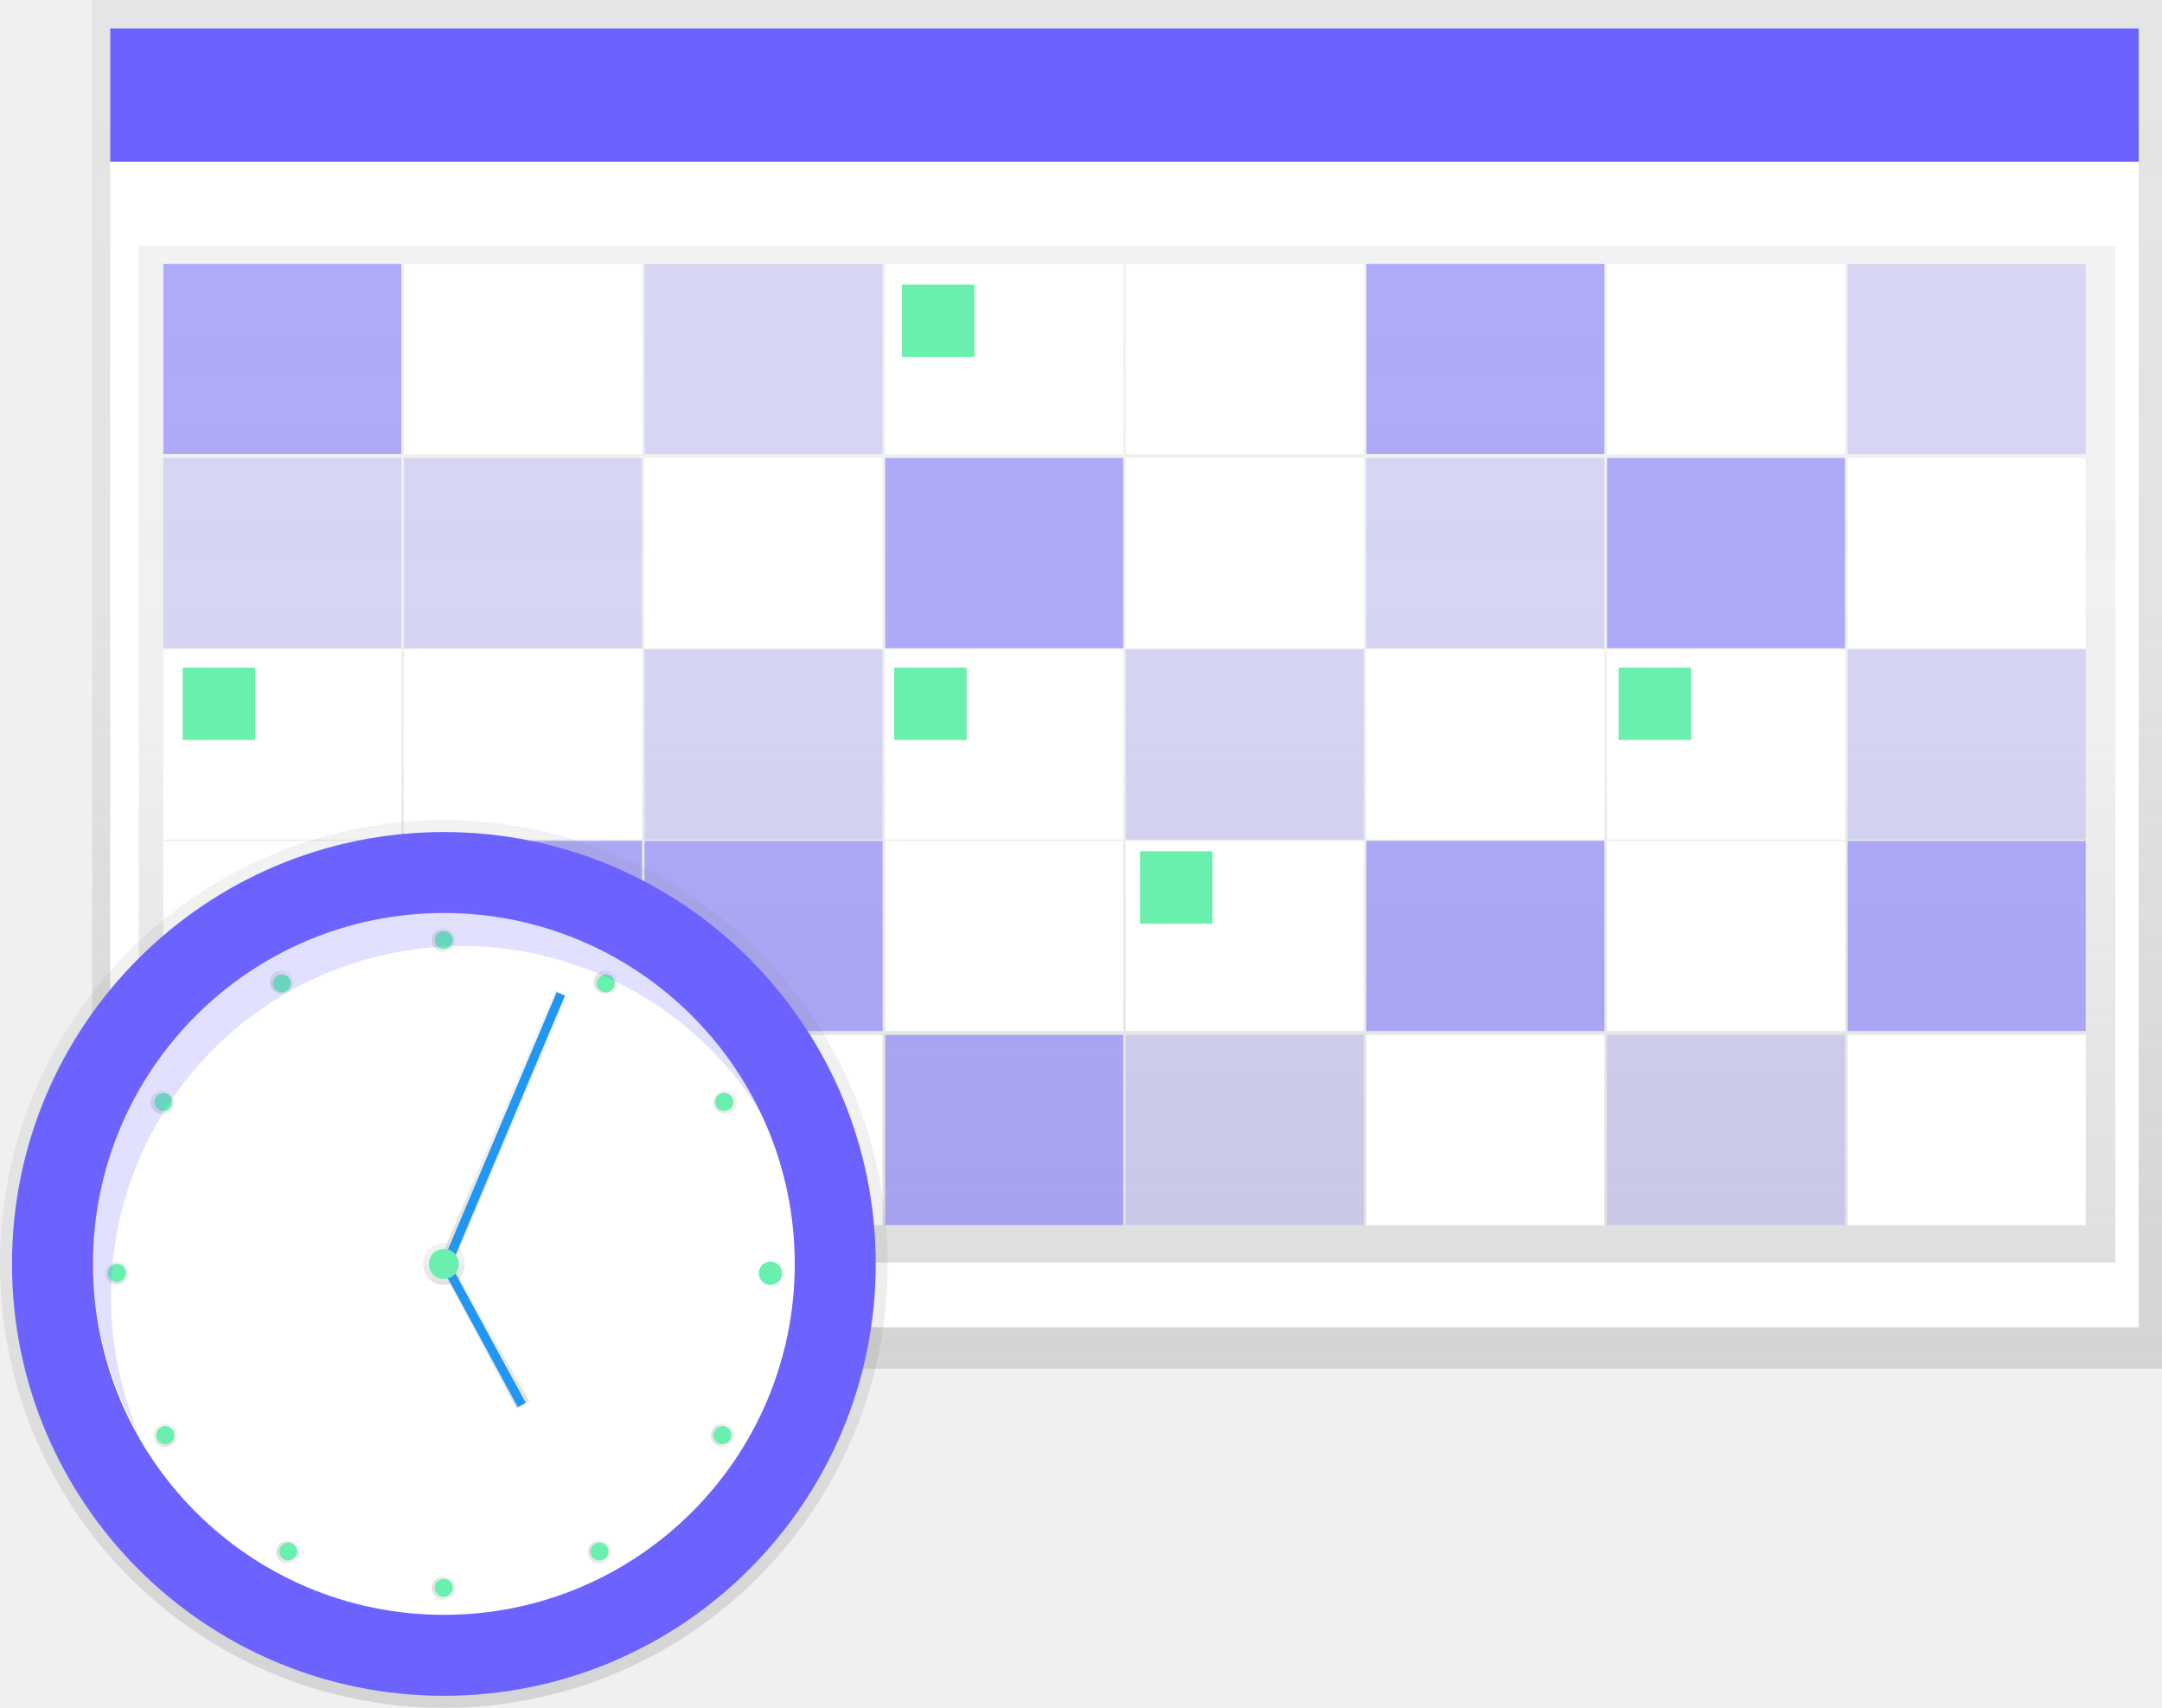
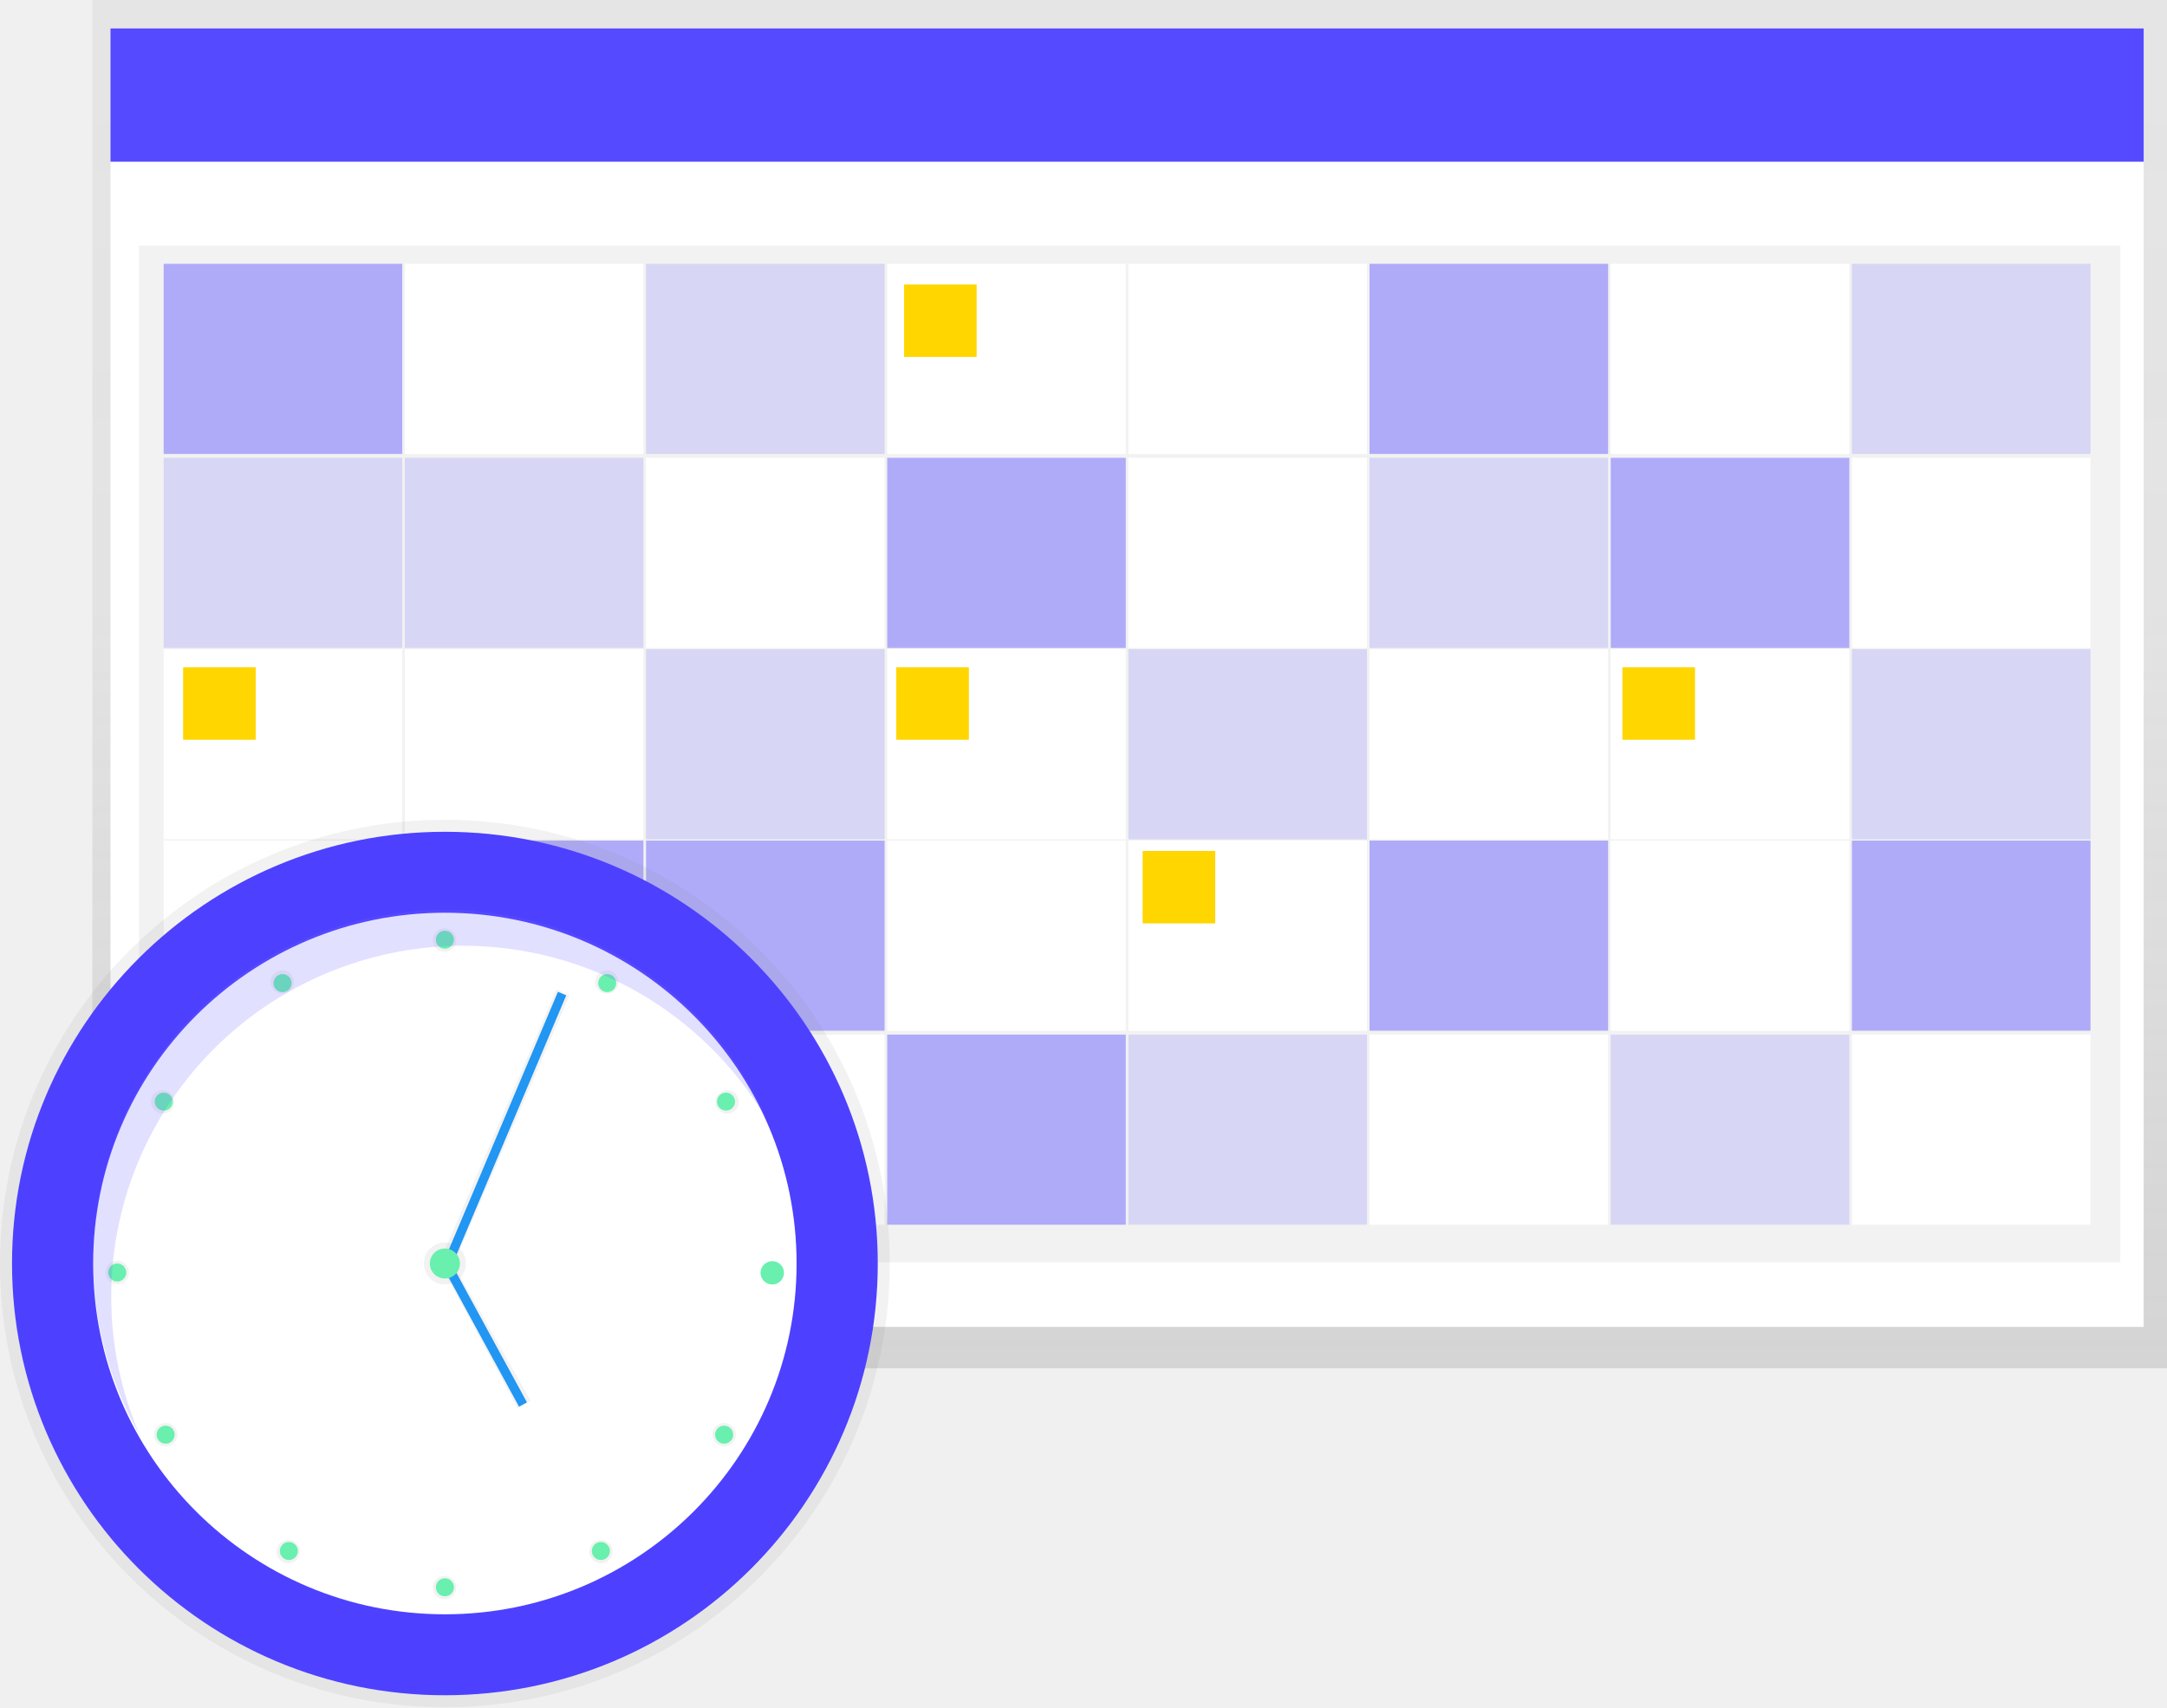
- <svg xmlns="http://www.w3.org/2000/svg" xmlns:xlink="http://www.w3.org/1999/xlink" id="3cd38589-f6b5-4ced-9f2c-9a4b79f01fae" data-name="Layer 1" width="835.61" height="660.05" viewBox="0 0 835.61 660.05">
+ <svg xmlns="http://www.w3.org/2000/svg" width="184" height="145" viewBox="0 0 184 145" fill="none">
+   <g clip-path="url(#clip0)">
+     <path d="M184 0H7.841V116.211H184V0Z" fill="url(#paint0_linear)" />
+     <path d="M182.018 13.73H9.383V112.696H182.018V13.73Z" fill="white" />
+     <path d="M182.018 2.416H9.383V13.73H182.018V2.416Z" fill="#554AFF" />
+     <path d="M180.036 20.87H11.805V107.204H180.036V20.87Z" fill="url(#paint1_linear)" />
+     <path opacity="0.5" d="M34.155 22.407H13.897V38.554H34.155V22.407Z" fill="#6C63FF" />
+     <path d="M54.633 22.407H34.375V38.554H54.633V22.407Z" fill="white" />
+     <path opacity="0.2" d="M75.112 22.407H54.854V38.554H75.112V22.407Z" fill="#6C63FF" />
+     <path d="M95.59 22.407H75.332V38.554H95.59V22.407Z" fill="white" />
+     <path d="M116.069 22.407H95.811V38.554H116.069V22.407Z" fill="white" />
+     <path opacity="0.5" d="M136.547 22.407H116.289V38.554H136.547V22.407Z" fill="#6C63FF" />
+     <path d="M157.026 22.407H136.767V38.554H157.026V22.407Z" fill="white" />
+     <path opacity="0.2" d="M177.504 22.407H157.246V38.554H177.504V22.407Z" fill="#6C63FF" />
+     <path opacity="0.2" d="M34.155 38.883H13.897V55.03H34.155V38.883Z" fill="#6C63FF" />
+     <path opacity="0.2" d="M54.633 38.883H34.375V55.03H54.633V38.883Z" fill="#6C63FF" />
+     <path d="M75.112 38.883H54.854V55.03H75.112V38.883Z" fill="white" />
+     <path opacity="0.5" d="M95.59 38.883H75.332V55.03H95.59V38.883Z" fill="#6C63FF" />
+     <path d="M116.069 38.883H95.811V55.03H116.069V38.883Z" fill="white" />
+     <path opacity="0.2" d="M136.547 38.883H116.289V55.03H136.547V38.883Z" fill="#6C63FF" />
+     <path opacity="0.5" d="M157.026 38.883H136.767V55.03H157.026V38.883Z" fill="#6C63FF" />
+     <path d="M177.504 38.883H157.246V55.03H177.504V38.883Z" fill="white" />
+     <path d="M34.155 55.14H13.897V71.286H34.155V55.14Z" fill="white" />
+     <path d="M54.633 55.14H34.375V71.286H54.633V55.14Z" fill="white" />
+     <path opacity="0.2" d="M75.112 55.14H54.854V71.286H75.112V55.14Z" fill="#6C63FF" />
+     <path d="M95.59 55.14H75.332V71.286H95.59V55.14Z" fill="white" />
+     <path opacity="0.2" d="M116.069 55.14H95.811V71.286H116.069V55.14Z" fill="#6C63FF" />
+     <path d="M136.547 55.14H116.289V71.286H136.547V55.14Z" fill="white" />
+     <path d="M157.026 55.14H136.767V71.286H157.026V55.14Z" fill="white" />
+     <path opacity="0.2" d="M177.504 55.14H157.246V71.286H177.504V55.14Z" fill="#6C63FF" />
+     <path d="M34.155 71.396H13.897V87.543H34.155V71.396Z" fill="white" />
+     <path opacity="0.5" d="M54.633 71.396H34.375V87.543H54.633V71.396Z" fill="#6C63FF" />
+     <path opacity="0.5" d="M75.112 71.396H54.854V87.543H75.112V71.396Z" fill="#6C63FF" />
+     <path d="M95.59 71.396H75.332V87.543H95.59V71.396Z" fill="white" />
+     <path d="M116.069 71.396H95.811V87.543H116.069V71.396Z" fill="white" />
+     <path opacity="0.5" d="M136.547 71.396H116.289V87.543H136.547V71.396Z" fill="#6C63FF" />
+     <path d="M157.026 71.396H136.767V87.543H157.026V71.396Z" fill="white" />
+     <path opacity="0.5" d="M177.504 71.396H157.246V87.543H177.504V71.396Z" fill="#6C63FF" />
+     <path opacity="0.5" d="M34.155 87.872H13.897V104.019H34.155V87.872Z" fill="#6C63FF" />
+     <path opacity="0.2" d="M54.633 87.872H34.375V104.019H54.633V87.872Z" fill="#6C63FF" />
+     <path d="M75.112 87.872H54.854V104.019H75.112V87.872Z" fill="white" />
+     <path opacity="0.5" d="M95.59 87.872H75.332V104.019H95.59V87.872Z" fill="#6C63FF" />
+     <path opacity="0.2" d="M116.069 87.872H95.811V104.019H116.069V87.872Z" fill="#6C63FF" />
+     <path d="M136.547 87.872H116.289V104.019H136.547V87.872Z" fill="white" />
+     <path opacity="0.2" d="M157.026 87.872H136.767V104.019H157.026V87.872Z" fill="#6C63FF" />
+     <path d="M177.504 87.872H157.246V104.019H177.504V87.872Z" fill="white" />
+     <path d="M21.714 56.678H15.548V62.829H21.714V56.678Z" fill="#FFD600" />
+     <path d="M82.929 24.165H76.763V30.316H82.929V24.165Z" fill="#FFD600" />
+     <path d="M82.268 56.678H76.103V62.829H82.268V56.678Z" fill="#FFD600" />
+     <path d="M103.187 72.275H97.022V78.426H103.187V72.275Z" fill="#FFD600" />
+     <path d="M143.924 56.678H137.758V62.829H143.924V56.678Z" fill="#FFD600" />
+     <path d="M37.775 145C58.638 145 75.55 128.127 75.55 107.314C75.55 86.5 58.638 69.628 37.775 69.628C16.913 69.628 0 86.5 0 107.314C0 128.127 16.913 145 37.775 145Z" fill="url(#paint2_linear)" />
+     <path d="M37.775 143.983C58.075 143.983 74.531 127.566 74.531 107.314C74.531 87.062 58.075 70.645 37.775 70.645C17.476 70.645 1.02 87.062 1.02 107.314C1.02 127.566 17.476 143.983 37.775 143.983Z" fill="#4D41FF" />
+     <path d="M37.775 137.107C54.268 137.107 67.638 123.768 67.638 107.314C67.638 90.86 54.268 77.521 37.775 77.521C21.282 77.521 7.912 90.86 7.912 107.314C7.912 123.768 21.282 137.107 37.775 137.107Z" fill="white" />
+     <path d="M37.775 109.095C38.761 109.095 39.561 108.298 39.561 107.314C39.561 106.33 38.761 105.532 37.775 105.532C36.789 105.532 35.989 106.33 35.989 107.314C35.989 108.298 36.789 109.095 37.775 109.095Z" fill="url(#paint3_linear)" />
+     <path d="M38.449 107.533L37.348 107.164L47.257 84.028L48.358 84.544L38.449 107.533Z" fill="url(#paint4_linear)" />
+     <path d="M47.374 84.24L37.675 107.158L38.382 107.455L48.08 84.538L47.374 84.24Z" fill="#2196F3" />
+     <path d="M43.954 119.616L37.568 107.753L38.449 107.314L45.055 118.957L43.954 119.616Z" fill="url(#paint5_linear)" />
+     <path d="M38.364 107.393L37.69 107.758L44.071 119.473L44.744 119.108L38.364 107.393Z" fill="#2196F3" />
+     <path d="M65.597 108.843C66.02 108.843 66.363 108.501 66.363 108.078C66.363 107.656 66.02 107.314 65.597 107.314C65.174 107.314 64.831 107.656 64.831 108.078C64.831 108.501 65.174 108.843 65.597 108.843Z" fill="#6C63FF" />
+     <path d="M14.672 94.084C14.947 93.609 14.784 93.002 14.308 92.728C13.832 92.453 13.223 92.616 12.948 93.091C12.673 93.566 12.836 94.173 13.312 94.447C13.788 94.722 14.397 94.559 14.672 94.084Z" fill="url(#paint6_linear)" />
+     <path d="M14.562 122.712C15.038 122.438 15.201 121.83 14.927 121.355C14.652 120.88 14.043 120.718 13.567 120.992C13.091 121.266 12.928 121.873 13.203 122.348C13.478 122.823 14.086 122.986 14.562 122.712Z" fill="url(#paint7_linear)" />
+     <path d="M9.955 109.071C10.505 109.071 10.95 108.627 10.95 108.078C10.95 107.53 10.505 107.085 9.955 107.085C9.405 107.085 8.96 107.53 8.96 108.078C8.96 108.627 9.405 109.071 9.955 109.071Z" fill="url(#paint8_linear)" />
+     <path d="M24.465 84.262C24.941 83.988 25.104 83.381 24.829 82.906C24.554 82.431 23.945 82.268 23.469 82.542C22.993 82.816 22.83 83.424 23.105 83.899C23.38 84.374 23.989 84.536 24.465 84.262Z" fill="url(#paint9_linear)" />
+     <path d="M38.248 80.698C38.724 80.424 38.887 79.817 38.612 79.342C38.337 78.867 37.729 78.704 37.253 78.979C36.776 79.253 36.613 79.86 36.888 80.335C37.163 80.81 37.772 80.973 38.248 80.698Z" fill="url(#paint10_linear)" />
+     <path d="M52.031 84.263C52.507 83.989 52.67 83.382 52.395 82.907C52.12 82.432 51.512 82.269 51.035 82.543C50.559 82.817 50.396 83.425 50.671 83.9C50.946 84.375 51.555 84.537 52.031 84.263Z" fill="url(#paint11_linear)" />
+     <path d="M62.24 94.449C62.716 94.175 62.879 93.568 62.604 93.093C62.33 92.618 61.721 92.455 61.245 92.729C60.769 93.004 60.606 93.611 60.88 94.086C61.155 94.561 61.764 94.723 62.24 94.449Z" fill="url(#paint12_linear)" />
+     <path d="M61.986 122.714C62.462 122.44 62.625 121.832 62.35 121.358C62.075 120.883 61.467 120.72 60.991 120.994C60.515 121.268 60.352 121.876 60.626 122.35C60.901 122.825 61.51 122.988 61.986 122.714Z" fill="url(#paint13_linear)" />
+     <path d="M51.52 132.644C51.996 132.37 52.159 131.763 51.885 131.288C51.61 130.813 51.001 130.65 50.525 130.924C50.049 131.199 49.886 131.806 50.161 132.281C50.435 132.756 51.044 132.918 51.52 132.644Z" fill="url(#paint14_linear)" />
+     <path d="M38.247 135.701C38.723 135.427 38.886 134.82 38.611 134.345C38.336 133.87 37.727 133.707 37.252 133.981C36.775 134.256 36.612 134.863 36.887 135.338C37.162 135.813 37.771 135.975 38.247 135.701Z" fill="url(#paint15_linear)" />
+     <path d="M24.975 132.645C25.451 132.371 25.615 131.764 25.34 131.289C25.065 130.814 24.456 130.651 23.98 130.925C23.504 131.2 23.341 131.807 23.616 132.282C23.891 132.757 24.499 132.919 24.975 132.645Z" fill="url(#paint16_linear)" />
+     <path d="M37.775 80.577C38.198 80.577 38.541 80.234 38.541 79.812C38.541 79.39 38.198 79.048 37.775 79.048C37.352 79.048 37.009 79.39 37.009 79.812C37.009 80.234 37.352 80.577 37.775 80.577Z" fill="#69F0AE" />
+     <path d="M52.222 83.878C52.434 83.513 52.308 83.045 51.941 82.834C51.575 82.623 51.106 82.748 50.895 83.114C50.683 83.479 50.809 83.947 51.175 84.158C51.542 84.369 52.01 84.244 52.222 83.878Z" fill="#69F0AE" />
+     <path d="M62.03 94.225C62.397 94.014 62.523 93.547 62.311 93.181C62.099 92.815 61.631 92.69 61.264 92.901C60.898 93.112 60.772 93.58 60.984 93.945C61.195 94.311 61.664 94.436 62.03 94.225Z" fill="#69F0AE" />
+     <path d="M62.151 122.235C62.363 121.869 62.237 121.401 61.871 121.19C61.504 120.979 61.036 121.104 60.824 121.47C60.612 121.836 60.738 122.303 61.105 122.514C61.471 122.725 61.94 122.6 62.151 122.235Z" fill="#69F0AE" />
+     <path d="M51.406 132.394C51.772 132.183 51.898 131.715 51.686 131.35C51.474 130.984 51.006 130.859 50.639 131.07C50.273 131.281 50.147 131.749 50.359 132.114C50.571 132.48 51.039 132.605 51.406 132.394Z" fill="#69F0AE" />
+     <path d="M24.375 84.16C24.741 83.949 24.867 83.482 24.655 83.116C24.443 82.75 23.975 82.625 23.608 82.836C23.242 83.047 23.116 83.515 23.328 83.88C23.539 84.246 24.008 84.371 24.375 84.16Z" fill="#69F0AE" />
+     <path d="M14.567 93.946C14.779 93.58 14.653 93.113 14.287 92.902C13.92 92.691 13.452 92.816 13.24 93.181C13.028 93.547 13.154 94.015 13.52 94.226C13.887 94.437 14.356 94.311 14.567 93.946Z" fill="#69F0AE" />
+     <path d="M66.07 108.964C66.547 108.69 66.71 108.083 66.435 107.608C66.16 107.133 65.551 106.97 65.075 107.244C64.599 107.519 64.436 108.126 64.711 108.601C64.986 109.076 65.594 109.238 66.07 108.964Z" fill="#69F0AE" />
+     <path d="M14.448 122.514C14.814 122.303 14.94 121.835 14.728 121.47C14.517 121.104 14.048 120.979 13.682 121.19C13.315 121.401 13.19 121.868 13.401 122.234C13.613 122.6 14.081 122.725 14.448 122.514Z" fill="#69F0AE" />
+     <path d="M25.191 132.115C25.403 131.75 25.277 131.282 24.911 131.071C24.544 130.86 24.076 130.985 23.864 131.351C23.652 131.716 23.778 132.184 24.144 132.395C24.511 132.606 24.98 132.481 25.191 132.115Z" fill="#69F0AE" />
+     <path d="M9.955 108.843C10.378 108.843 10.721 108.501 10.721 108.078C10.721 107.656 10.378 107.314 9.955 107.314C9.532 107.314 9.189 107.656 9.189 108.078C9.189 108.501 9.532 108.843 9.955 108.843Z" fill="#69F0AE" />
+     <path d="M37.775 135.578C38.198 135.578 38.541 135.236 38.541 134.813C38.541 134.391 38.198 134.049 37.775 134.049C37.352 134.049 37.009 134.391 37.009 134.813C37.009 135.236 37.352 135.578 37.775 135.578Z" fill="#69F0AE" />
+     <path opacity="0.2" d="M9.444 110.115C9.446 103.55 11.622 97.169 15.632 91.964C19.643 86.759 25.264 83.021 31.623 81.331C37.982 79.641 44.722 80.093 50.797 82.617C56.871 85.142 61.94 89.597 65.216 95.291C63.609 91.566 61.256 88.207 58.302 85.421C55.348 82.635 51.855 80.479 48.037 79.087C44.219 77.694 40.156 77.094 36.097 77.323C32.038 77.552 28.069 78.605 24.432 80.418C20.796 82.231 17.569 84.765 14.948 87.866C12.328 90.966 10.369 94.568 9.193 98.45C8.016 102.332 7.647 106.413 8.107 110.443C8.566 114.473 9.846 118.366 11.867 121.885C10.264 118.167 9.439 114.162 9.444 110.115Z" fill="#6C63FF" />
+     <path d="M37.775 108.588C38.48 108.588 39.052 108.017 39.052 107.314C39.052 106.61 38.48 106.04 37.775 106.04C37.07 106.04 36.498 106.61 36.498 107.314C36.498 108.017 37.07 108.588 37.775 108.588Z" fill="#69F0AE" />
+   </g>
  <defs>
-     <linearGradient id="459c4fc8-d836-433f-a197-0a2a91cd58e2" x1="435.61" y1="529" x2="435.61" gradientUnits="userSpaceOnUse">
-       <stop offset="0" stop-color="gray" stop-opacity="0.25" />
-       <stop offset="0.54" stop-color="gray" stop-opacity="0.12" />
-       <stop offset="1" stop-color="gray" stop-opacity="0.1" />
+     <linearGradient id="paint0_linear" x1="95.921" y1="116.211" x2="95.921" y2="0" gradientUnits="userSpaceOnUse">
+       <stop stop-color="#808080" stop-opacity="0.25" />
+       <stop offset="0.54" stop-color="#808080" stop-opacity="0.12" />
+       <stop offset="1" stop-color="#808080" stop-opacity="0.1" />
    </linearGradient>
-     <linearGradient id="342ea0e6-6062-49b7-bc20-c734cb7a73a4" x1="435.61" y1="488" x2="435.61" y2="95" xlink:href="#459c4fc8-d836-433f-a197-0a2a91cd58e2" />
-     <linearGradient id="763d00b7-5a07-4818-8ebb-d18341e18e84" x1="171.55" y1="660.05" x2="171.55" y2="316.95" xlink:href="#459c4fc8-d836-433f-a197-0a2a91cd58e2" />
-     <linearGradient id="92069d5c-e5f8-43fe-b38d-e54af900eab7" x1="171.55" y1="496.61" x2="171.55" y2="480.38" xlink:href="#459c4fc8-d836-433f-a197-0a2a91cd58e2" />
-     <linearGradient id="cc2cb1f8-9965-47fb-9589-218376181648" x1="194.61" y1="489.5" x2="194.61" y2="382.5" xlink:href="#459c4fc8-d836-433f-a197-0a2a91cd58e2" />
-     <linearGradient id="21b9629b-50a9-4ebb-aca6-e4e0185f53fc" x1="187.61" y1="544.5" x2="187.61" y2="488.5" xlink:href="#459c4fc8-d836-433f-a197-0a2a91cd58e2" />
-     <linearGradient id="fcd1d80a-fd87-48d8-ac9f-c26a469979c7" x1="509.54" y1="778.88" x2="509.54" y2="769.85" gradientTransform="translate(1170.3 491.9) rotate(120)" xlink:href="#459c4fc8-d836-433f-a197-0a2a91cd58e2" />
-     <linearGradient id="103b5314-699c-4416-ba96-f0315aa2be6d" x1="246.07" y1="679.17" x2="246.07" y2="670.14" gradientTransform="translate(370.3 -32.65) rotate(30)" xlink:href="#459c4fc8-d836-433f-a197-0a2a91cd58e2" />
-     <linearGradient id="f7eccc56-af47-4388-bae2-3610c4149eb5" x1="364.44" y1="766.03" x2="364.44" y2="756.99" gradientTransform="translate(110.34 -349.73) rotate(30)" xlink:href="#459c4fc8-d836-433f-a197-0a2a91cd58e2" />
-     <linearGradient id="bcd8726a-d7c5-49b1-9a44-0b3978539435" x1="643.63" y1="719.48" x2="643.63" y2="710.44" gradientTransform="translate(1232.03 299.71) rotate(120)" xlink:href="#459c4fc8-d836-433f-a197-0a2a91cd58e2" />
-     <linearGradient id="391a46f9-b208-48d2-be26-d2096ab99e61" x1="627.41" y1="656.89" x2="627.41" y2="647.85" gradientTransform="translate(1232.3 266.24) rotate(120)" xlink:href="#459c4fc8-d836-433f-a197-0a2a91cd58e2" />
-     <linearGradient id="83f8f054-eb9c-442d-b51f-167d68b16295" x1="643.63" y1="594.29" x2="643.63" y2="585.26" gradientTransform="translate(1248.8 237.12) rotate(120)" xlink:href="#459c4fc8-d836-433f-a197-0a2a91cd58e2" />
-     <linearGradient id="ae1ae34d-eb1b-4711-a510-1c391231e596" x1="690" y1="547.93" x2="690" y2="538.89" gradientTransform="translate(1278.2 220.15) rotate(120)" xlink:href="#459c4fc8-d836-433f-a197-0a2a91cd58e2" />
-     <linearGradient id="9891a10d-f6cd-4be8-8439-1a188b457eca" x1="818.66" y1="549.09" x2="818.66" y2="540.05" gradientTransform="translate(1342.37 237.96) rotate(120)" xlink:href="#459c4fc8-d836-433f-a197-0a2a91cd58e2" />
-     <linearGradient id="fc0ab291-1c38-49b0-9137-a4534010b0cb" x1="863.87" y1="596.61" x2="863.87" y2="587.58" gradientTransform="translate(1358.61 267.78) rotate(120)" xlink:href="#459c4fc8-d836-433f-a197-0a2a91cd58e2" />
-     <linearGradient id="28dee737-f47b-4c6f-813e-2c0be0b581eb" x1="877.78" y1="656.89" x2="877.78" y2="647.85" gradientTransform="translate(1357.49 299.78) rotate(120)" xlink:href="#459c4fc8-d836-433f-a197-0a2a91cd58e2" />
-     <linearGradient id="228de15d-ea7a-43bb-9b48-ae33db5c4fe2" x1="863.87" y1="717.16" x2="863.87" y2="708.13" gradientTransform="translate(1342.46 328.06) rotate(120)" xlink:href="#459c4fc8-d836-433f-a197-0a2a91cd58e2" />
+     <linearGradient id="paint1_linear" x1="73295.2" y1="42152" x2="73295.2" y2="8222.64" gradientUnits="userSpaceOnUse">
+       <stop stop-color="#808080" stop-opacity="0.25" />
+       <stop offset="0.54" stop-color="#808080" stop-opacity="0.12" />
+       <stop offset="1" stop-color="#808080" stop-opacity="0.1" />
+     </linearGradient>
+     <linearGradient id="paint2_linear" x1="12960.6" y1="49819.1" x2="12960.6" y2="23958.9" gradientUnits="userSpaceOnUse">
+       <stop stop-color="#808080" stop-opacity="0.25" />
+       <stop offset="0.54" stop-color="#808080" stop-opacity="0.12" />
+       <stop offset="1" stop-color="#808080" stop-opacity="0.1" />
+     </linearGradient>
+     <linearGradient id="paint3_linear" x1="648.701" y1="1875.07" x2="648.701" y2="1817.23" gradientUnits="userSpaceOnUse">
+       <stop stop-color="#808080" stop-opacity="0.25" />
+       <stop offset="0.54" stop-color="#808080" stop-opacity="0.12" />
+       <stop offset="1" stop-color="#808080" stop-opacity="0.1" />
+     </linearGradient>
+     <linearGradient id="paint4_linear" x1="2179.99" y1="11590.1" x2="2179.99" y2="9074.98" gradientUnits="userSpaceOnUse">
+       <stop stop-color="#808080" stop-opacity="0.25" />
+       <stop offset="0.54" stop-color="#808080" stop-opacity="0.12" />
+       <stop offset="1" stop-color="#808080" stop-opacity="0.1" />
+     </linearGradient>
+     <linearGradient id="paint5_linear" x1="1442.16" y1="6805.79" x2="1442.16" y2="6116.87" gradientUnits="userSpaceOnUse">
+       <stop stop-color="#808080" stop-opacity="0.25" />
+       <stop offset="0.54" stop-color="#808080" stop-opacity="0.12" />
+       <stop offset="1" stop-color="#808080" stop-opacity="0.1" />
+     </linearGradient>
+     <linearGradient id="paint6_linear" x1="-806.979" y1="1666.53" x2="-791.431" y2="1657.53" gradientUnits="userSpaceOnUse">
+       <stop stop-color="#808080" stop-opacity="0.25" />
+       <stop offset="0.54" stop-color="#808080" stop-opacity="0.12" />
+       <stop offset="1" stop-color="#808080" stop-opacity="0.1" />
+     </linearGradient>
+     <linearGradient id="paint7_linear" x1="502.893" y1="1469.61" x2="502.893" y2="1451.68" gradientUnits="userSpaceOnUse">
+       <stop stop-color="#808080" stop-opacity="0.25" />
+       <stop offset="0.54" stop-color="#808080" stop-opacity="0.12" />
+       <stop offset="1" stop-color="#808080" stop-opacity="0.1" />
+     </linearGradient>
+     <linearGradient id="paint8_linear" x1="-155.781" y1="1699.69" x2="-146.815" y2="1684.13" gradientUnits="userSpaceOnUse">
+       <stop stop-color="#808080" stop-opacity="0.25" />
+       <stop offset="0.54" stop-color="#808080" stop-opacity="0.12" />
+       <stop offset="1" stop-color="#808080" stop-opacity="0.1" />
+     </linearGradient>
+     <linearGradient id="paint9_linear" x1="-1359.82" y1="1283.14" x2="-1341.82" y2="1283.14" gradientUnits="userSpaceOnUse">
+       <stop stop-color="#808080" stop-opacity="0.25" />
+       <stop offset="0.54" stop-color="#808080" stop-opacity="0.12" />
+       <stop offset="1" stop-color="#808080" stop-opacity="0.1" />
+     </linearGradient>
+     <linearGradient id="paint10_linear" x1="-1231.65" y1="1264.68" x2="-1213.66" y2="1264.68" gradientUnits="userSpaceOnUse">
+       <stop stop-color="#808080" stop-opacity="0.25" />
+       <stop offset="0.54" stop-color="#808080" stop-opacity="0.12" />
+       <stop offset="1" stop-color="#808080" stop-opacity="0.1" />
+     </linearGradient>
+     <linearGradient id="paint11_linear" x1="-1110.62" y1="1310.65" x2="-1092.64" y2="1310.65" gradientUnits="userSpaceOnUse">
+       <stop stop-color="#808080" stop-opacity="0.25" />
+       <stop offset="0.54" stop-color="#808080" stop-opacity="0.12" />
+       <stop offset="1" stop-color="#808080" stop-opacity="0.1" />
+     </linearGradient>
+     <linearGradient id="paint12_linear" x1="-1028.53" y1="1412.92" x2="-1010.53" y2="1412.92" gradientUnits="userSpaceOnUse">
+       <stop stop-color="#808080" stop-opacity="0.25" />
+       <stop offset="0.54" stop-color="#808080" stop-opacity="0.12" />
+       <stop offset="1" stop-color="#808080" stop-opacity="0.1" />
+     </linearGradient>
+     <linearGradient id="paint13_linear" x1="-1059.18" y1="1668.16" x2="-1041.18" y2="1668.16" gradientUnits="userSpaceOnUse">
+       <stop stop-color="#808080" stop-opacity="0.25" />
+       <stop offset="0.54" stop-color="#808080" stop-opacity="0.12" />
+       <stop offset="1" stop-color="#808080" stop-opacity="0.1" />
+     </linearGradient>
+     <linearGradient id="paint14_linear" x1="-1163.72" y1="1747.49" x2="-1145.74" y2="1747.49" gradientUnits="userSpaceOnUse">
+       <stop stop-color="#808080" stop-opacity="0.25" />
+       <stop offset="0.54" stop-color="#808080" stop-opacity="0.12" />
+       <stop offset="1" stop-color="#808080" stop-opacity="0.1" />
+     </linearGradient>
+     <linearGradient id="paint15_linear" x1="-1286.79" y1="1761.88" x2="-1268.79" y2="1761.88" gradientUnits="userSpaceOnUse">
+       <stop stop-color="#808080" stop-opacity="0.25" />
+       <stop offset="0.54" stop-color="#808080" stop-opacity="0.12" />
+       <stop offset="1" stop-color="#808080" stop-opacity="0.1" />
+     </linearGradient>
+     <linearGradient id="paint16_linear" x1="-1403.69" y1="1721.03" x2="-1385.72" y2="1721.03" gradientUnits="userSpaceOnUse">
+       <stop stop-color="#808080" stop-opacity="0.25" />
+       <stop offset="0.54" stop-color="#808080" stop-opacity="0.12" />
+       <stop offset="1" stop-color="#808080" stop-opacity="0.1" />
+     </linearGradient>
+     <clipPath id="clip0">
+       <rect width="184" height="145" fill="white" />
+     </clipPath>
  </defs>
-   <rect x="35.61" width="800" height="529" fill="url(#459c4fc8-d836-433f-a197-0a2a91cd58e2)" />
-   <rect x="42.61" y="62.5" width="784" height="450.5" fill="#fff" />
-   <rect x="42.61" y="11" width="784" height="51.5" fill="#6c63ff" />
-   <rect x="53.61" y="95" width="764" height="393" fill="url(#342ea0e6-6062-49b7-bc20-c734cb7a73a4)" />
-   <rect x="63.11" y="102" width="92" height="73.5" fill="#6c63ff" opacity="0.5" />
-   <rect x="156.11" y="102" width="92" height="73.5" fill="#fff" />
-   <rect x="249.11" y="102" width="92" height="73.5" fill="#6c63ff" opacity="0.2" />
-   <rect x="342.11" y="102" width="92" height="73.5" fill="#fff" />
-   <rect x="435.11" y="102" width="92" height="73.5" fill="#fff" />
-   <rect x="528.11" y="102" width="92" height="73.5" fill="#6c63ff" opacity="0.5" />
-   <rect x="621.11" y="102" width="92" height="73.5" fill="#fff" />
-   <rect x="714.11" y="102" width="92" height="73.5" fill="#6c63ff" opacity="0.2" />
-   <rect x="63.11" y="177" width="92" height="73.5" fill="#6c63ff" opacity="0.2" />
-   <rect x="156.11" y="177" width="92" height="73.5" fill="#6c63ff" opacity="0.2" />
-   <rect x="249.11" y="177" width="92" height="73.5" fill="#fff" />
-   <rect x="342.11" y="177" width="92" height="73.5" fill="#6c63ff" opacity="0.5" />
-   <rect x="435.11" y="177" width="92" height="73.5" fill="#fff" />
-   <rect x="528.11" y="177" width="92" height="73.5" fill="#6c63ff" opacity="0.2" />
-   <rect x="621.11" y="177" width="92" height="73.5" fill="#6c63ff" opacity="0.5" />
-   <rect x="714.11" y="177" width="92" height="73.5" fill="#fff" />
-   <rect x="63.11" y="251" width="92" height="73.5" fill="#fff" />
-   <rect x="156.11" y="251" width="92" height="73.5" fill="#fff" />
-   <rect x="249.11" y="251" width="92" height="73.5" fill="#6c63ff" opacity="0.2" />
-   <rect x="342.11" y="251" width="92" height="73.5" fill="#fff" />
-   <rect x="435.11" y="251" width="92" height="73.5" fill="#6c63ff" opacity="0.2" />
-   <rect x="528.11" y="251" width="92" height="73.5" fill="#fff" />
-   <rect x="621.11" y="251" width="92" height="73.5" fill="#fff" />
-   <rect x="714.11" y="251" width="92" height="73.5" fill="#6c63ff" opacity="0.2" />
-   <rect x="63.11" y="325" width="92" height="73.5" fill="#fff" />
-   <rect x="156.11" y="325" width="92" height="73.5" fill="#6c63ff" opacity="0.5" />
-   <rect x="249.11" y="325" width="92" height="73.5" fill="#6c63ff" opacity="0.5" />
-   <rect x="342.11" y="325" width="92" height="73.5" fill="#fff" />
-   <rect x="435.11" y="325" width="92" height="73.5" fill="#fff" />
-   <rect x="528.11" y="325" width="92" height="73.5" fill="#6c63ff" opacity="0.5" />
-   <rect x="621.11" y="325" width="92" height="73.5" fill="#fff" />
-   <rect x="714.11" y="325" width="92" height="73.5" fill="#6c63ff" opacity="0.5" />
-   <rect x="63.11" y="400" width="92" height="73.5" fill="#6c63ff" opacity="0.5" />
-   <rect x="156.11" y="400" width="92" height="73.5" fill="#6c63ff" opacity="0.2" />
-   <rect x="249.11" y="400" width="92" height="73.5" fill="#fff" />
-   <rect x="342.11" y="400" width="92" height="73.5" fill="#6c63ff" opacity="0.5" />
-   <rect x="435.11" y="400" width="92" height="73.5" fill="#6c63ff" opacity="0.2" />
-   <rect x="528.11" y="400" width="92" height="73.5" fill="#fff" />
-   <rect x="621.11" y="400" width="92" height="73.5" fill="#6c63ff" opacity="0.2" />
-   <rect x="714.11" y="400" width="92" height="73.5" fill="#fff" />
-   <rect x="70.61" y="258" width="28" height="28" fill="#69f0ae" />
-   <rect x="348.61" y="110" width="28" height="28" fill="#69f0ae" />
-   <rect x="345.61" y="258" width="28" height="28" fill="#69f0ae" />
-   <rect x="440.61" y="329" width="28" height="28" fill="#69f0ae" />
-   <rect x="625.61" y="258" width="28" height="28" fill="#69f0ae" />
-   <circle cx="171.55" cy="488.5" r="171.55" fill="url(#763d00b7-5a07-4818-8ebb-d18341e18e84)" />
-   <circle cx="171.55" cy="488.5" r="166.92" fill="#6c63ff" />
-   <circle cx="171.55" cy="488.5" r="135.62" fill="#fff" />
-   <circle cx="171.55" cy="488.5" r="8.11" fill="url(#92069d5c-e5f8-43fe-b38d-e54af900eab7)" />
-   <line x1="216.76" y1="384.18" x2="172.71" y2="488.5" fill="#6c63ff" />
-   <polygon points="174.61 489.5 169.61 487.82 214.61 382.5 219.61 384.85 174.61 489.5" fill="url(#cc2cb1f8-9965-47fb-9589-218376181648)" />
-   <rect x="320.31" y="554.57" width="113.24" height="3.48" transform="translate(-464.39 567.17) rotate(-67.11)" fill="#2196f3" />
-   <line x1="172.71" y1="489.66" x2="201.69" y2="542.98" fill="#6c63ff" />
-   <polygon points="199.61 544.5 170.61 490.5 174.61 488.5 204.61 541.5 199.61 544.5" fill="url(#21b9629b-50a9-4ebb-aca6-e4e0185f53fc)" />
-   <rect x="367.66" y="605.95" width="3.48" height="60.69" transform="translate(-441.2 133.65) rotate(-28.52)" fill="#2196f3" />
-   <circle cx="297.9" cy="491.98" r="3.48" fill="#6c63ff" />
-   <circle cx="244.91" cy="545.99" r="4.52" transform="translate(-532.58 365.12) rotate(-60)" fill="url(#fcd1d80a-fd87-48d8-ac9f-c26a469979c7)" />
-   <circle cx="246.07" cy="674.66" r="4.52" transform="translate(-486.56 93.44) rotate(-30)" fill="url(#103b5314-699c-4416-ba96-f0315aa2be6d)" />
-   <circle cx="45.21" cy="491.98" r="4.52" fill="url(#f7eccc56-af47-4388-bae2-3610c4149eb5)" />
-   <circle cx="291.04" cy="499.63" r="4.52" transform="translate(-393.02 92.48) rotate(-30)" fill="url(#bcd8726a-d7c5-49b1-9a44-0b3978539435)" />
-   <circle cx="353.63" cy="483.41" r="4.52" transform="translate(-376.52 121.6) rotate(-30)" fill="url(#391a46f9-b208-48d2-be26-d2096ab99e61)" />
-   <circle cx="416.23" cy="499.63" r="4.52" transform="translate(-376.25 155.08) rotate(-30)" fill="url(#83f8f054-eb9c-442d-b51f-167d68b16295)" />
-   <circle cx="462.59" cy="546" r="4.52" transform="translate(-393.22 184.47) rotate(-30)" fill="url(#ae1ae34d-eb1b-4711-a510-1c391231e596)" />
-   <circle cx="461.43" cy="674.66" r="4.52" transform="translate(-457.7 201.13) rotate(-30)" fill="url(#9891a10d-f6cd-4be8-8439-1a188b457eca)" />
-   <circle cx="413.91" cy="719.87" r="4.52" transform="translate(-486.68 183.42) rotate(-30)" fill="url(#fc0ab291-1c38-49b0-9137-a4534010b0cb)" />
-   <circle cx="353.63" cy="733.78" r="4.52" transform="translate(-501.71 155.15) rotate(-30)" fill="url(#28dee737-f47b-4c6f-813e-2c0be0b581eb)" />
-   <circle cx="293.36" cy="719.87" r="4.52" transform="translate(-502.83 123.15) rotate(-30)" fill="url(#228de15d-ea7a-43bb-9b48-ae33db5c4fe2)" />
-   <circle cx="171.55" cy="363.31" r="3.48" fill="#69f0ae" />
-   <circle cx="416.34" cy="500.06" r="3.48" transform="translate(-407.09 490.61) rotate(-60)" fill="#69f0ae" />
-   <circle cx="462.16" cy="545.88" r="3.48" transform="translate(-393.22 184.24) rotate(-30)" fill="#69f0ae" />
-   <circle cx="461.43" cy="674.66" r="3.48" transform="translate(-535.75 616.96) rotate(-60)" fill="#69f0ae" />
-   <circle cx="413.91" cy="719.63" r="3.48" transform="translate(-486.56 183.39) rotate(-30)" fill="#69f0ae" />
-   <circle cx="291.15" cy="500.06" r="3.48" transform="translate(-393.22 92.6) rotate(-30)" fill="#69f0ae" />
-   <circle cx="245.33" cy="545.88" r="3.48" transform="translate(-532.27 365.43) rotate(-60)" fill="#69f0ae" />
-   <circle cx="479.98" cy="612.07" r="4.52" transform="translate(-423.92 202.02) rotate(-30)" fill="#69f0ae" />
-   <circle cx="246.07" cy="674.66" r="3.48" transform="translate(-486.56 93.44) rotate(-30)" fill="#69f0ae" />
-   <circle cx="293.58" cy="719.63" r="3.48" transform="translate(-658.62 494.09) rotate(-60)" fill="#69f0ae" />
-   <circle cx="45.21" cy="491.98" r="3.48" fill="#69f0ae" />
-   <circle cx="171.55" cy="613.68" r="3.48" fill="#69f0ae" />
-   <path d="M225.08,621.22a135.64,135.64,0,0,1,253.28-67.48A135.64,135.64,0,1,0,236.08,674.8,135.16,135.16,0,0,1,225.08,621.22Z" transform="translate(-182.19 -119.97)" fill="#6c63ff" opacity="0.2" />
-   <circle cx="171.55" cy="488.5" r="5.8" fill="#69f0ae" />
</svg>
